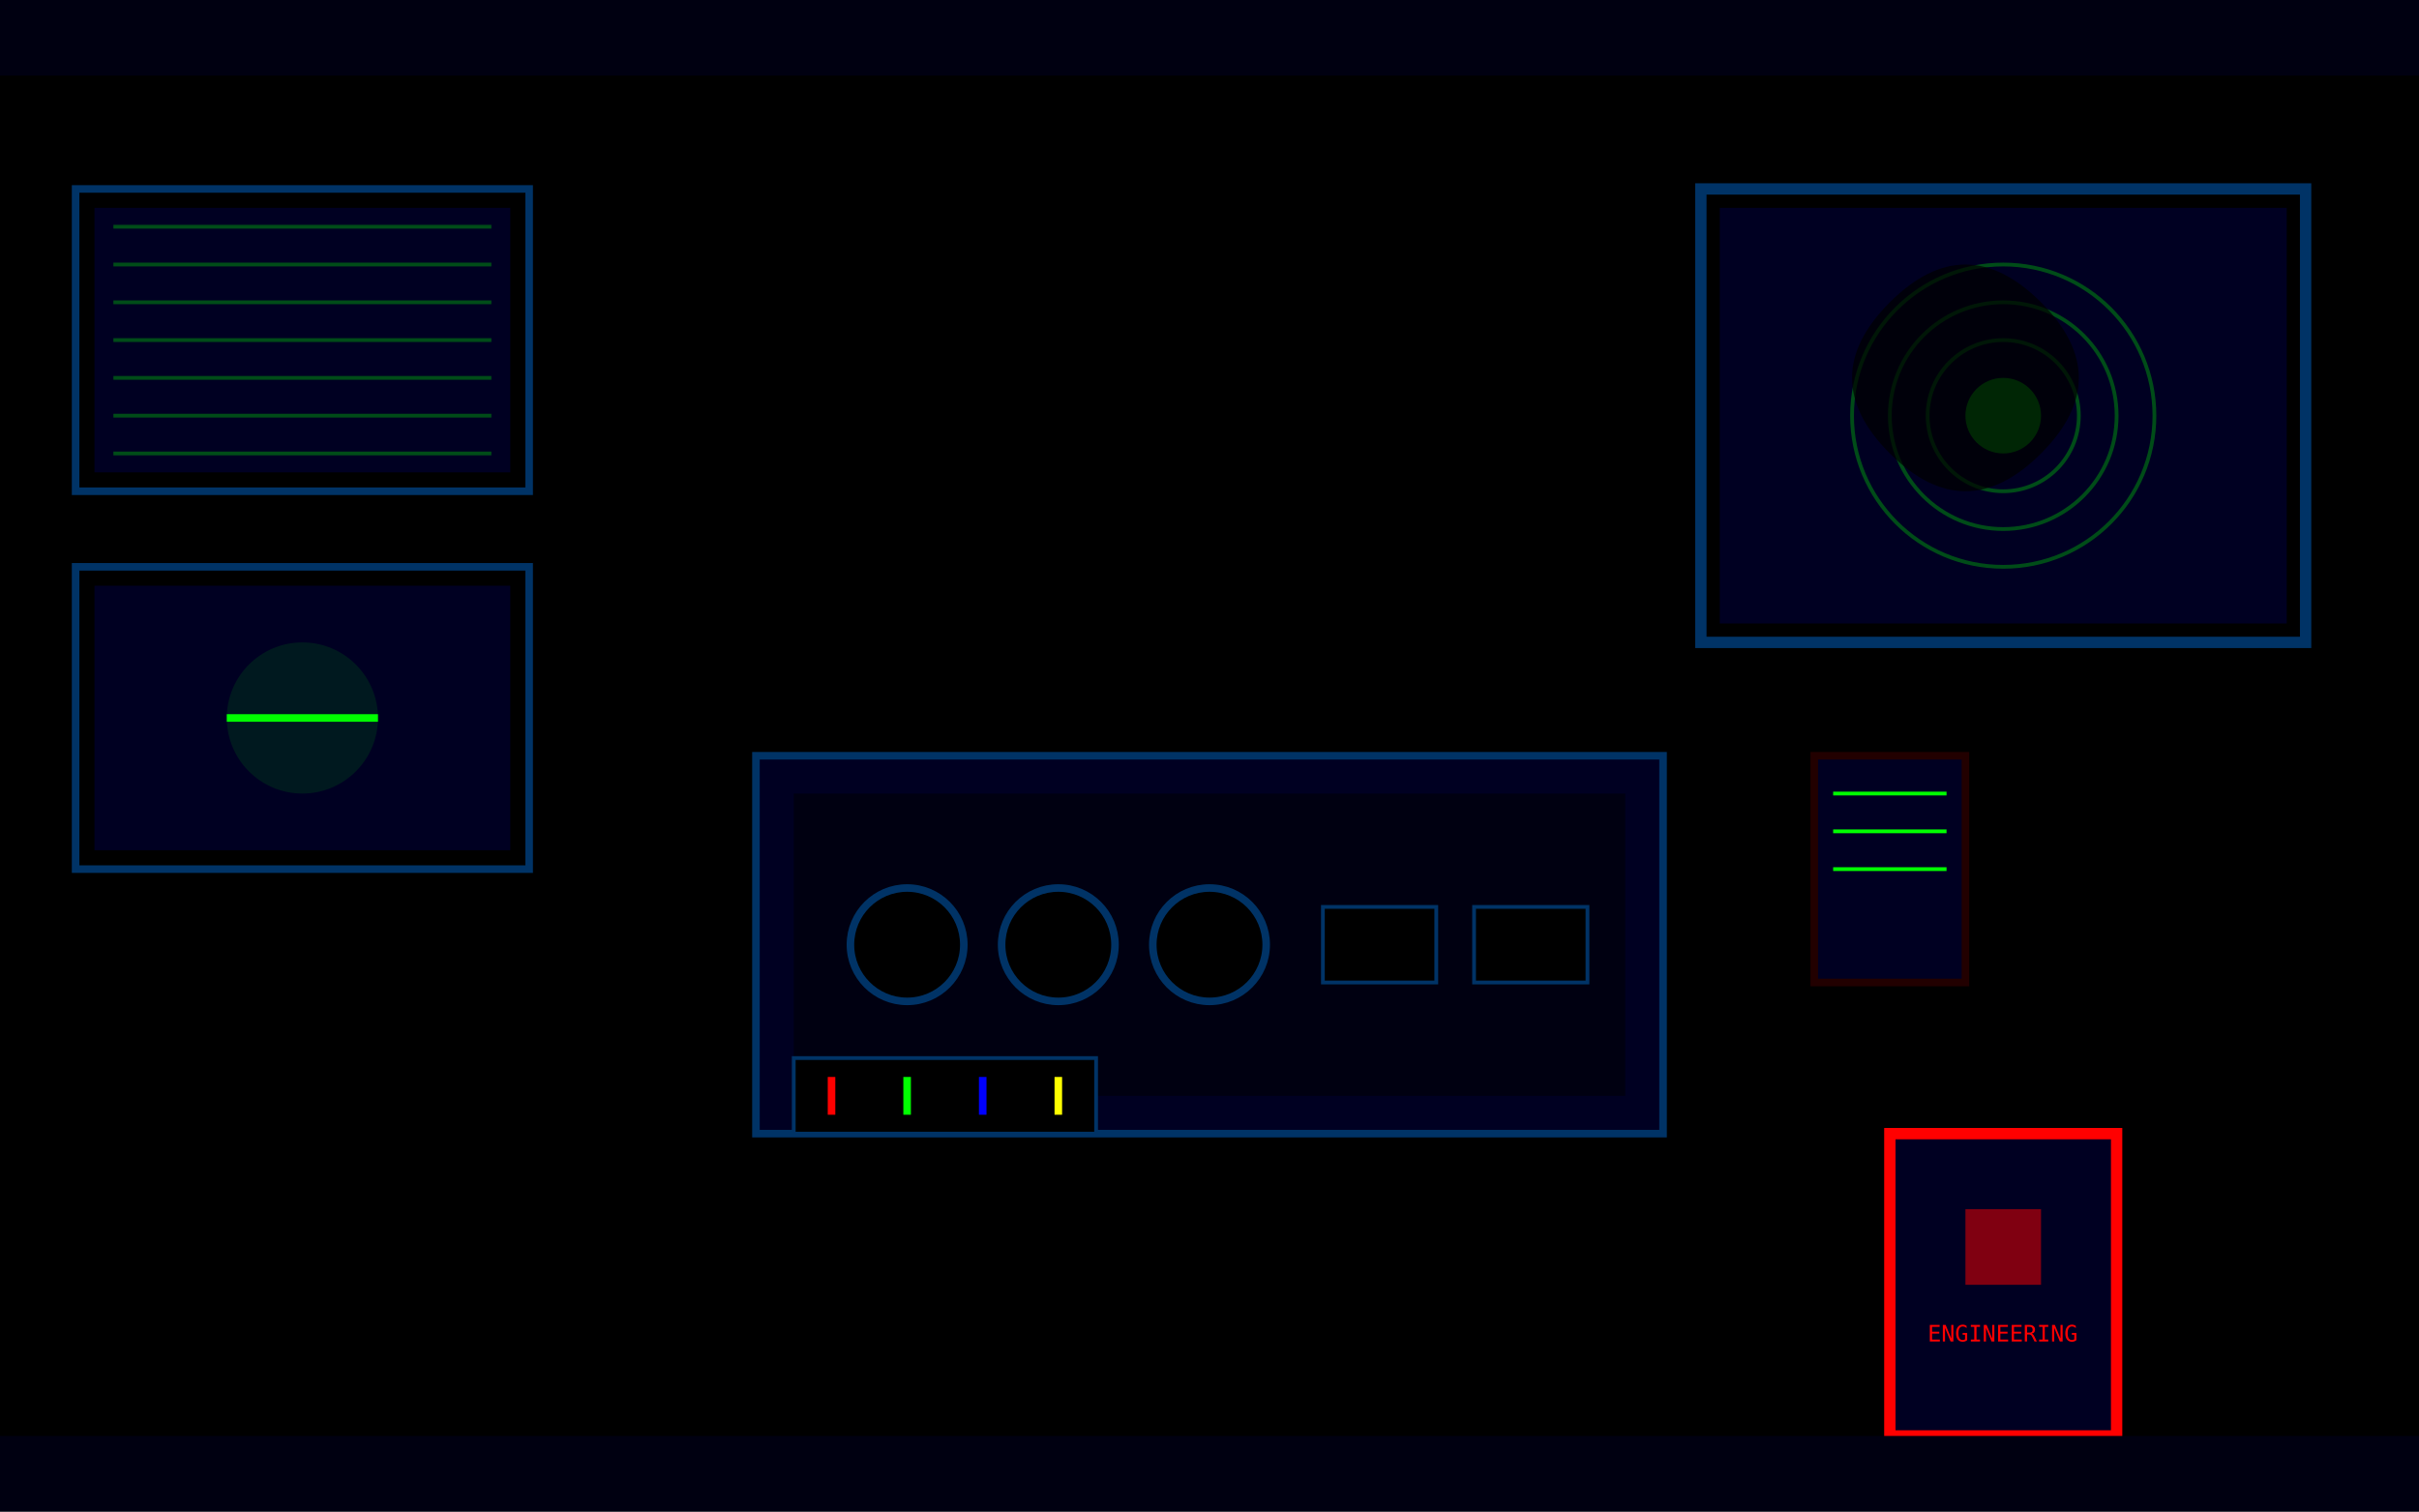
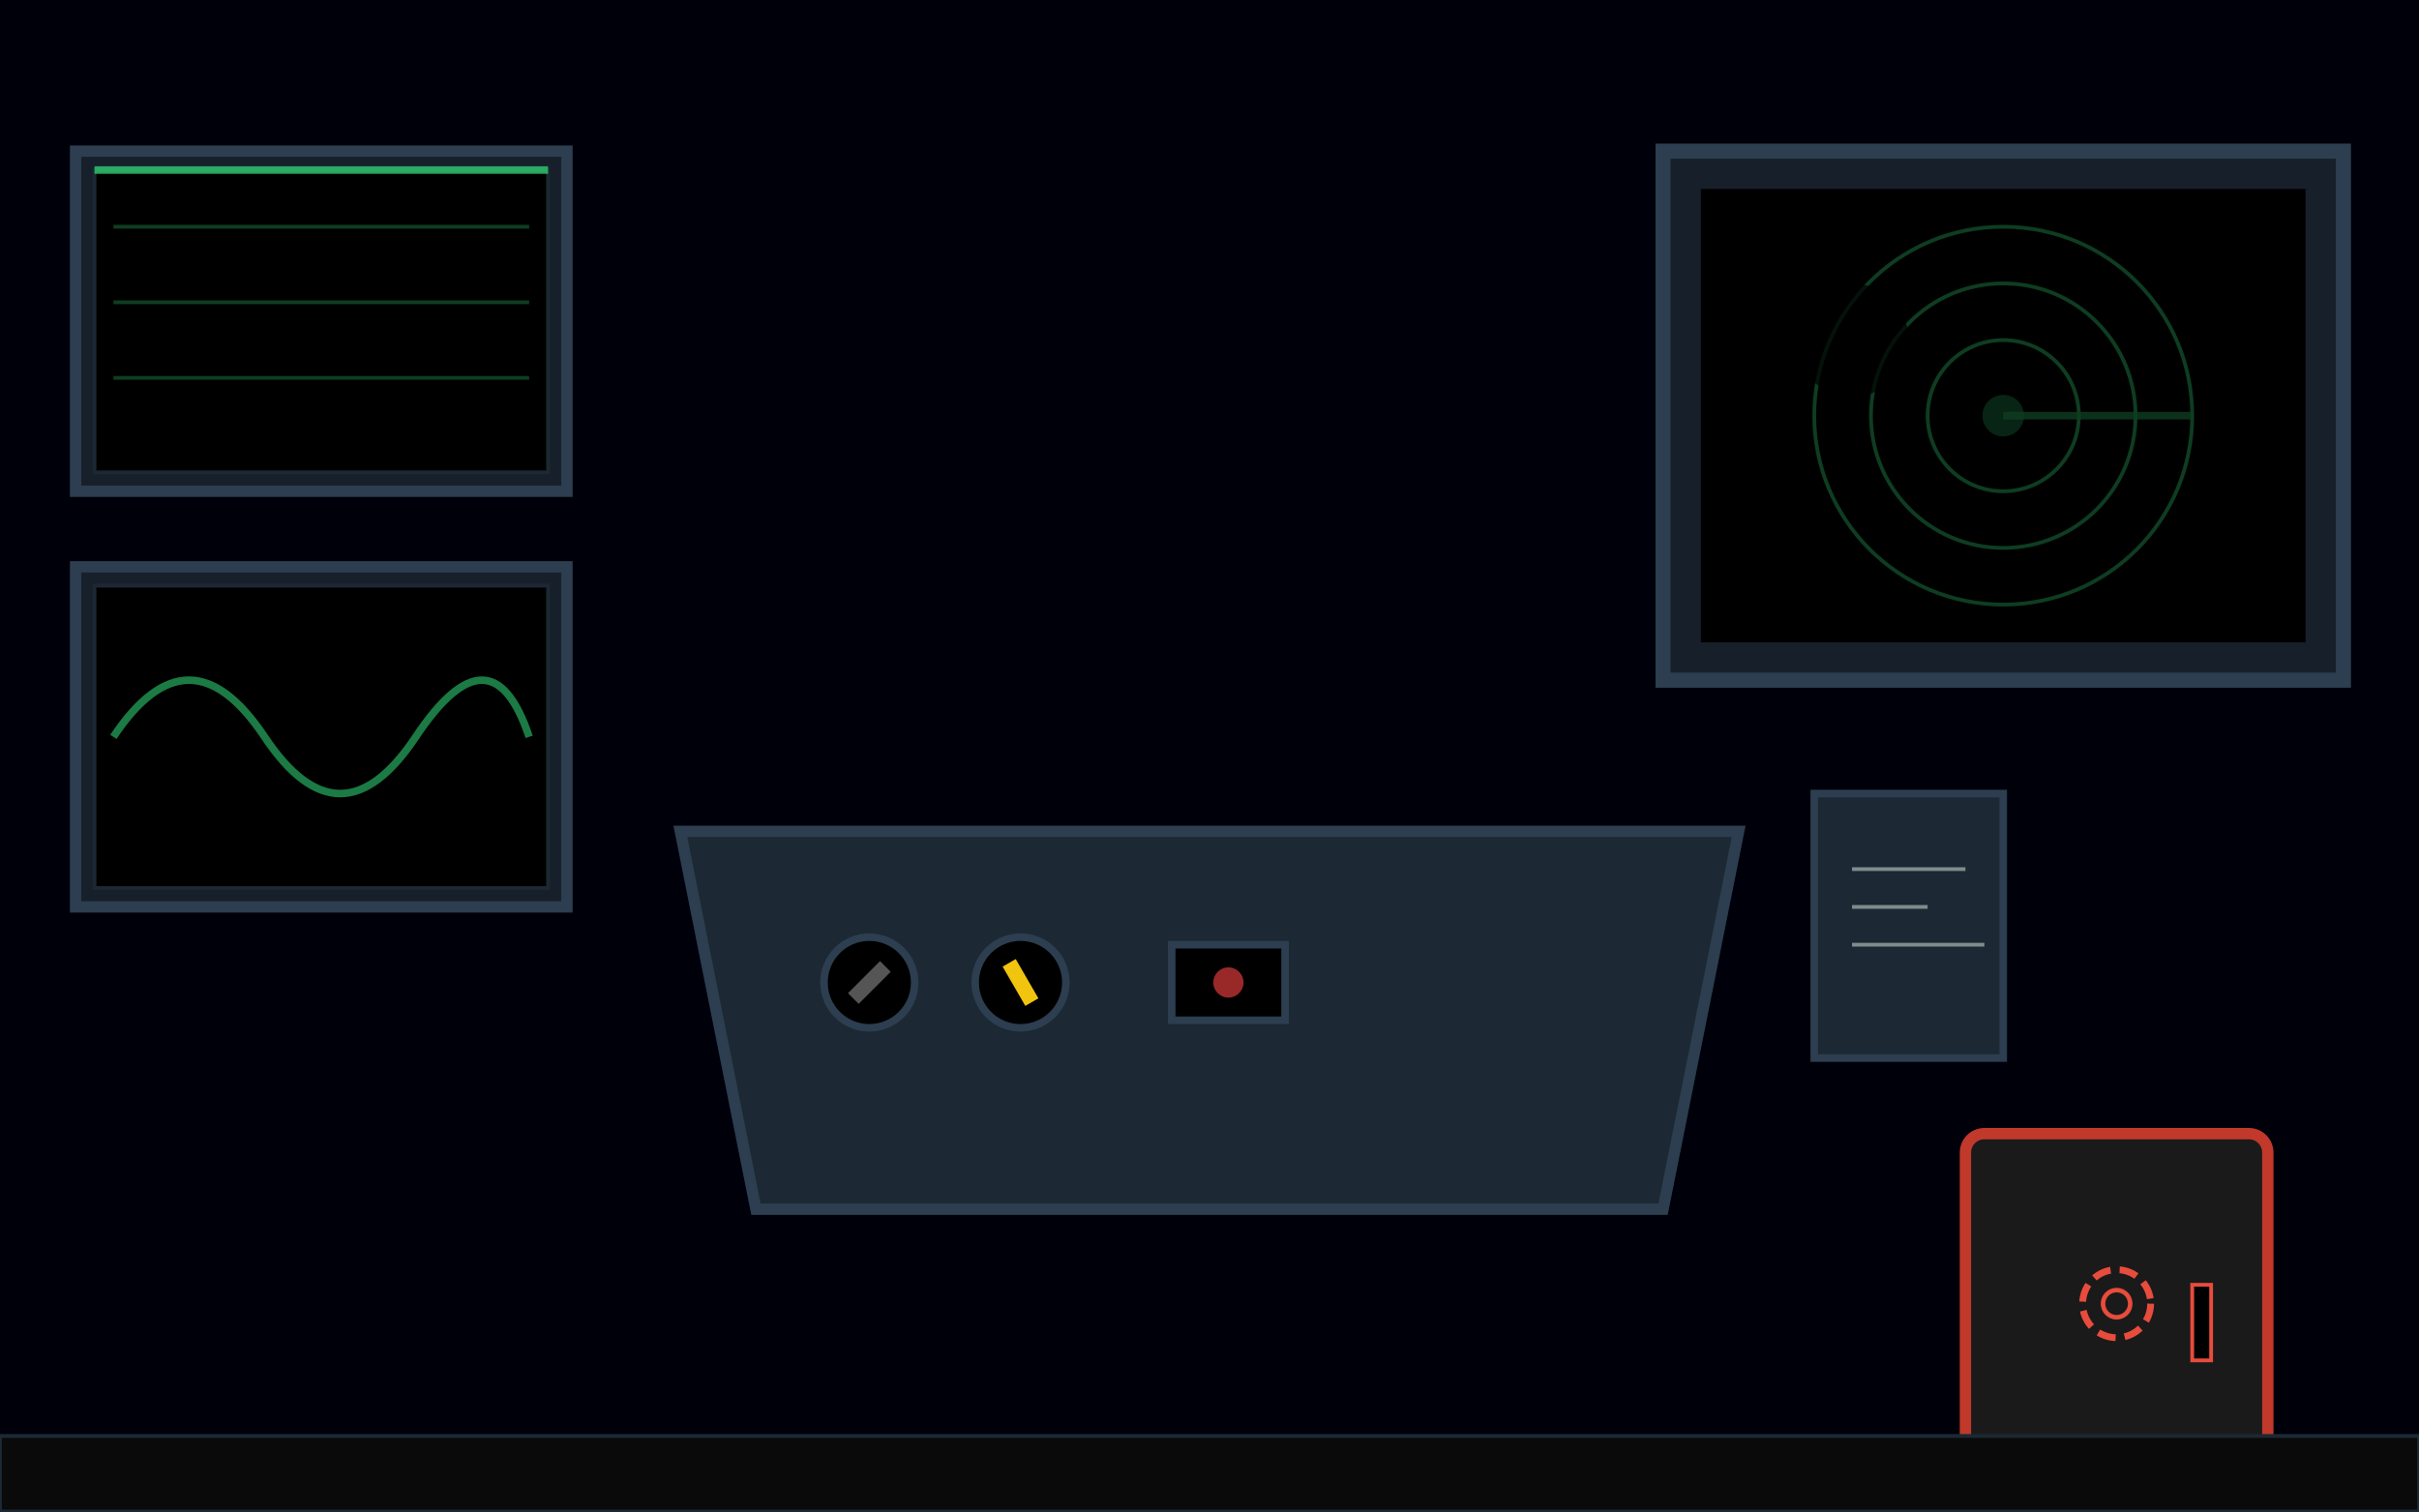
<svg xmlns="http://www.w3.org/2000/svg" width="640" height="400" viewBox="0 0 640 400">
-   <rect width="640" height="400" fill="#000000" />
-   <rect x="0" y="0" width="640" height="20" fill="#000011" />
-   <rect x="20" y="50" width="120" height="80" fill="#000000" stroke="#003366" stroke-width="2" />
-   <rect x="25" y="55" width="110" height="70" fill="#000022" />
-   <line x1="30" y1="60" x2="130" y2="60" stroke="#00FF00" stroke-width="1" opacity="0.3" />
-   <line x1="30" y1="70" x2="130" y2="70" stroke="#00FF00" stroke-width="1" opacity="0.3" />
-   <line x1="30" y1="80" x2="130" y2="80" stroke="#00FF00" stroke-width="1" opacity="0.3" />
-   <line x1="30" y1="90" x2="130" y2="90" stroke="#00FF00" stroke-width="1" opacity="0.3" />
-   <line x1="30" y1="100" x2="130" y2="100" stroke="#00FF00" stroke-width="1" opacity="0.3" />
-   <line x1="30" y1="110" x2="130" y2="110" stroke="#00FF00" stroke-width="1" opacity="0.3" />
-   <line x1="30" y1="120" x2="130" y2="120" stroke="#00FF00" stroke-width="1" opacity="0.3" />
-   <rect x="20" y="150" width="120" height="80" fill="#000000" stroke="#003366" stroke-width="2" />
-   <rect x="25" y="155" width="110" height="70" fill="#000022" />
-   <circle cx="80" cy="190" r="20" fill="#00FF00" opacity="0.1" />
-   <line x1="60" y1="190" x2="100" y2="190" stroke="#00FF00" stroke-width="2" />
-   <rect x="200" y="200" width="240" height="100" fill="#000022" stroke="#003366" stroke-width="2" />
-   <rect x="210" y="210" width="220" height="80" fill="#000011" />
-   <circle cx="240" cy="250" r="15" fill="#000000" stroke="#003366" stroke-width="2" />
-   <circle cx="280" cy="250" r="15" fill="#000000" stroke="#003366" stroke-width="2" />
-   <circle cx="320" cy="250" r="15" fill="#000000" stroke="#003366" stroke-width="2" />
-   <rect x="350" y="240" width="30" height="20" fill="#000000" stroke="#003366" stroke-width="1" />
-   <rect x="390" y="240" width="30" height="20" fill="#000000" stroke="#003366" stroke-width="1" />
-   <rect x="210" y="280" width="80" height="20" fill="#000000" stroke="#003366" stroke-width="1" />
-   <line x1="220" y1="285" x2="220" y2="295" stroke="#FF0000" stroke-width="2" />
-   <line x1="240" y1="285" x2="240" y2="295" stroke="#00FF00" stroke-width="2" />
-   <line x1="260" y1="285" x2="260" y2="295" stroke="#0000FF" stroke-width="2" />
-   <line x1="280" y1="285" x2="280" y2="295" stroke="#FFFF00" stroke-width="2" />
-   <rect x="450" y="50" width="160" height="120" fill="#000000" stroke="#003366" stroke-width="3" />
-   <rect x="455" y="55" width="150" height="110" fill="#000022" />
-   <circle cx="530" cy="110" r="40" fill="none" stroke="#00FF00" stroke-width="1" opacity="0.3" />
-   <circle cx="530" cy="110" r="30" fill="none" stroke="#00FF00" stroke-width="1" opacity="0.3" />
-   <circle cx="530" cy="110" r="20" fill="none" stroke="#00FF00" stroke-width="1" opacity="0.3" />
-   <circle cx="530" cy="110" r="10" fill="#00FF00" opacity="0.5" />
-   <path d="M500,80 Q520,60 540,80 Q560,100 540,120 Q520,140 500,120 Q480,100 500,80" fill="#000000" opacity="0.7" />
-   <rect x="480" y="200" width="40" height="60" fill="#000022" stroke="#220000" stroke-width="2" />
-   <line x1="485" y1="210" x2="515" y2="210" stroke="#00FF00" stroke-width="1" />
-   <line x1="485" y1="220" x2="515" y2="220" stroke="#00FF00" stroke-width="1" />
-   <line x1="485" y1="230" x2="515" y2="230" stroke="#00FF00" stroke-width="1" />
-   <rect x="500" y="300" width="60" height="80" fill="#000022" stroke="#FF0000" stroke-width="3" />
-   <rect x="520" y="320" width="20" height="20" fill="#FF0000" opacity="0.5" />
-   <text x="510" y="355" font-family="monospace" font-size="6" fill="#FF0000">ENGINEERING</text>
-   <rect x="0" y="380" width="640" height="20" fill="#000011" />
+   <rect width="640" height="400" fill="#00000a" />
+   <rect x="20" y="40" width="130" height="90" fill="#17202a" stroke="#2c3e50" stroke-width="3" />
+   <rect x="25" y="45" width="120" height="80" fill="#000" stroke="#1c2833" stroke-width="1" />
+   <path d="M30 60 H140 M30 80 H140 M30 100 H140" stroke="#2ecc71" stroke-width="1" opacity="0.3" />
+   <line x1="25" y1="45" x2="145" y2="45" stroke="#2ecc71" stroke-width="2" opacity="0.8">
+     <animate attributeName="y1" values="45;125;45" dur="4s" repeatCount="indefinite" />
+     <animate attributeName="y2" values="45;125;45" dur="4s" repeatCount="indefinite" />
+   </line>
+   <rect x="20" y="150" width="130" height="90" fill="#17202a" stroke="#2c3e50" stroke-width="3" />
+   <rect x="25" y="155" width="120" height="80" fill="#000" stroke="#1c2833" stroke-width="1" />
+   <path d="M30 195 Q50 165 70 195 T110 195 T140 195" fill="none" stroke="#2ecc71" stroke-width="2" opacity="0.6">
+     <animate attributeName="opacity" values="0.2;0.8;0.2" dur="2s" repeatCount="indefinite" />
+   </path>
+   <path d="M180 220 L460 220 L440 320 L200 320 Z" fill="#1c2833" stroke="#2c3e50" stroke-width="3" />
+   <g transform="translate(200, 230)">
+     <circle cx="30" cy="30" r="12" fill="#000" stroke="#2c3e50" stroke-width="2" />
+     <rect x="28" y="24" width="4" height="12" fill="#555" transform="rotate(45, 30, 30)" />
+     <circle cx="70" cy="30" r="12" fill="#000" stroke="#2c3e50" stroke-width="2" />
+     <rect x="68" y="24" width="4" height="12" fill="#f1c40f" transform="rotate(-30, 70, 30)" />
+     <rect x="110" y="20" width="30" height="20" fill="#000" stroke="#2c3e50" stroke-width="2" />
+     <circle cx="125" cy="30" r="4" fill="#ff4444" opacity="0.6" />
+   </g>
+   <rect x="440" y="40" width="180" height="140" fill="#17202a" stroke="#2c3e50" stroke-width="4" />
+   <rect x="450" y="50" width="160" height="120" fill="#000" />
+   <g fill="none" stroke="#2ecc71" opacity="0.3">
+     <circle cx="530" cy="110" r="50" />
+     <circle cx="530" cy="110" r="35" />
+     <circle cx="530" cy="110" r="20" />
+     <circle cx="530" cy="110" r="5" fill="#2ecc71" opacity="0.6" />
+     <line x1="530" y1="110" x2="580" y2="110" stroke-width="2" opacity="0.8">
+       <animateTransform attributeName="transform" type="rotate" from="0 530 110" to="360 530 110" dur="5s" repeatCount="indefinite" />
+     </line>
+   </g>
+   <circle cx="490" cy="90" r="15" fill="#000" opacity="0.7">
+     <animate attributeName="opacity" values="0.4;0.8;0.4" dur="8s" repeatCount="indefinite" />
+   </circle>
+   <rect x="480" y="210" width="50" height="70" fill="#1c2833" stroke="#2c3e50" stroke-width="2" />
+   <path d="M490 230 H520 M490 240 H510 M490 250 H525" stroke="#7f8c8d" stroke-width="1" />
+   <rect x="520" y="300" width="80" height="90" rx="5" ry="5" fill="#1a1a1a" stroke="#c0392b" stroke-width="3" />
+   <rect x="580" y="340" width="5" height="20" fill="#000" stroke="#e74c3c" stroke-width="1" />
+   <g transform="translate(560, 345) scale(0.6)">
+     <circle cx="0" cy="0" r="15" fill="none" stroke="#e74c3c" stroke-width="3" stroke-dasharray="8 4" />
+     <circle cx="0" cy="0" r="6" fill="none" stroke="#e74c3c" stroke-width="2" />
+   </g>
+   <path d="M0 380 H640 V400 H0 Z" fill="#0a0a0a" stroke="#1c2833" stroke-width="1" />
</svg>
